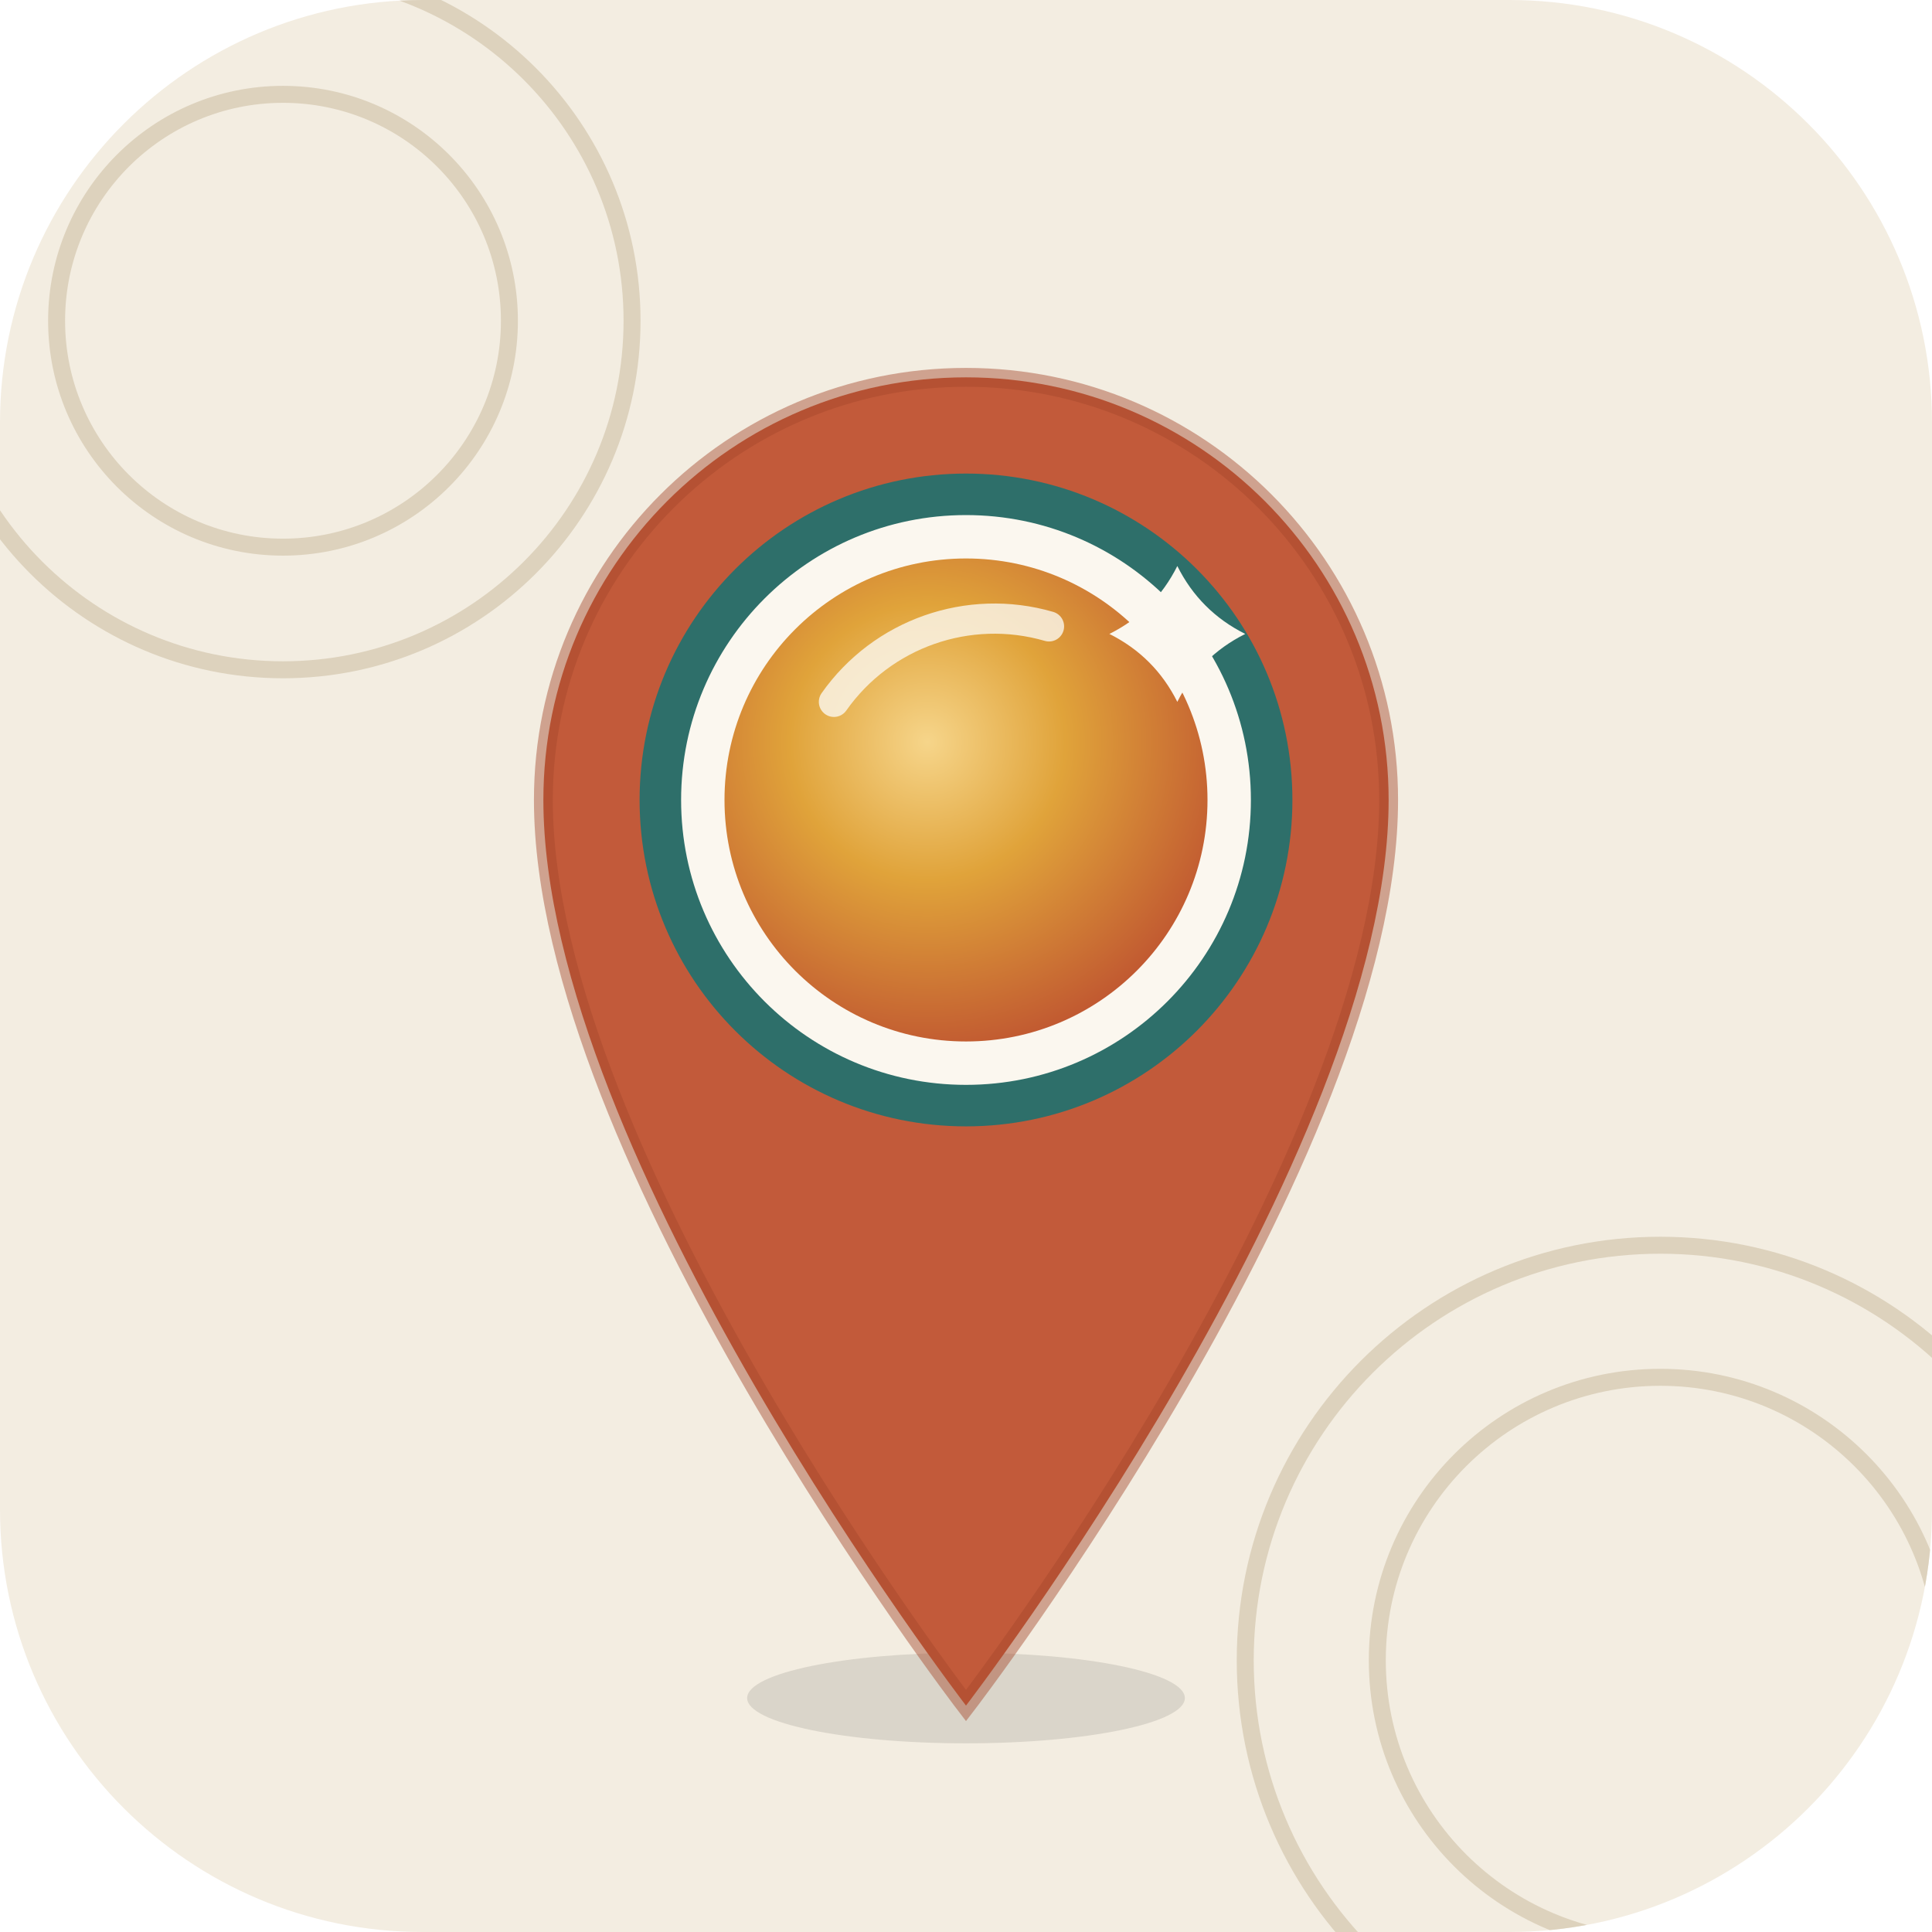
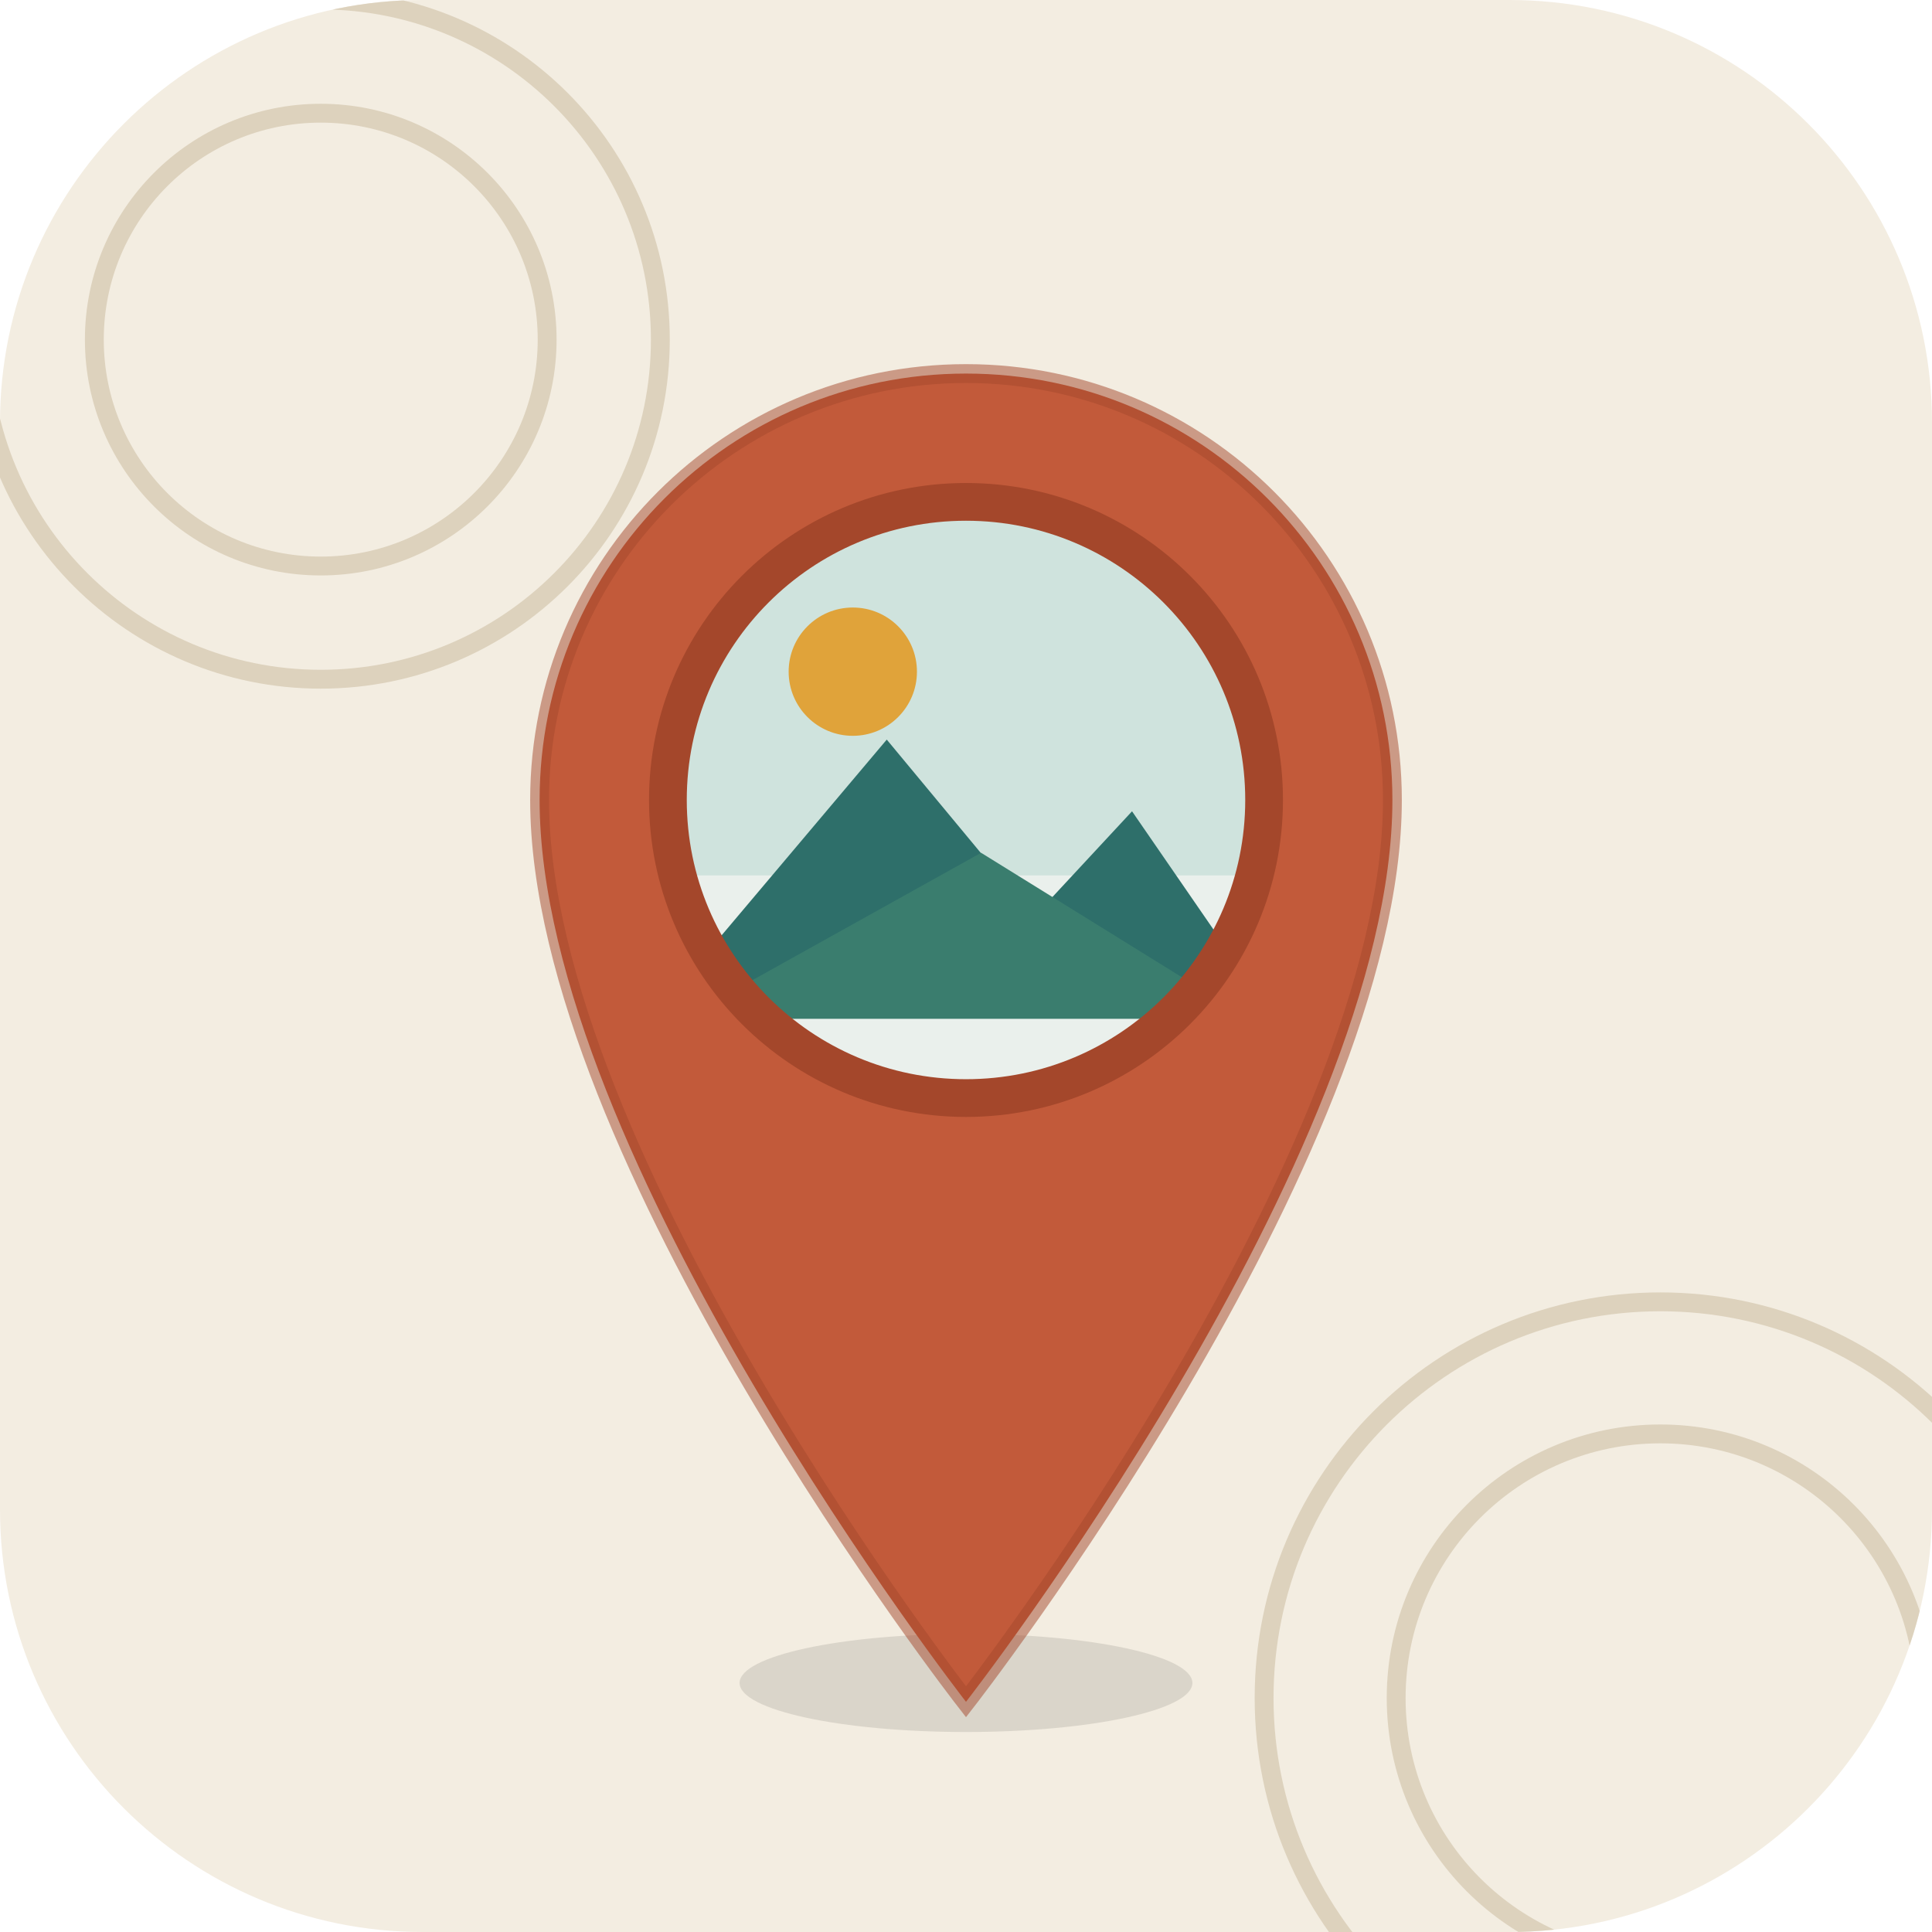
<svg xmlns="http://www.w3.org/2000/svg" width="1024" height="1024" viewBox="0 0 1024 1024">
  <defs>
    <clipPath id="bg">
-       <rect width="1024" height="1024" rx="224" />
+       <rect x="0" y="0" width="1024" height="1024" rx="224" ry="224" />
    </clipPath>
-     <radialGradient id="lens" cx="42%" cy="38%" r="68%">
-       <stop offset="0%" stop-color="#F6D58A" />
-       <stop offset="42%" stop-color="#E0A33A" />
-       <stop offset="100%" stop-color="#BE5230" />
-     </radialGradient>
+     <clipPath id="lens">
+       <circle cx="512" cy="424" r="150" />
+     </clipPath>
  </defs>
  <g clip-path="url(#bg)">
-     <rect width="1024" height="1024" fill="#F3EDE1" />
-     <g fill="none" stroke="#DDD2BD" stroke-width="9">
-       <circle cx="150" cy="170" r="120" />
-       <circle cx="150" cy="170" r="185" />
-       <circle cx="880" cy="880" r="150" />
-       <circle cx="880" cy="880" r="220" />
+     <rect x="0" y="0" width="1024" height="1024" fill="#F3EDE1" />
+     <g fill="none" stroke="#DDD2BD" stroke-width="10">
+       <circle cx="170" cy="180" r="120" />
+       <circle cx="170" cy="180" r="180" />
+       <circle cx="880" cy="900" r="140" />
+       <circle cx="880" cy="900" r="210" />
    </g>
  </g>
-   <ellipse cx="512" cy="900" rx="116" ry="24" fill="#23201A" opacity="0.12" />
-   <path d="M512 904 C512 904 288 612 288 424 A224 224 0 1 1 736 424            C736 612 512 904 512 904 Z" fill="#C25A3A" />
-   <path d="M512 904 C512 904 288 612 288 424 A224 224 0 1 1 736 424            C736 612 512 904 512 904 Z" fill="none" stroke="#A4472B" stroke-width="10" opacity="0.45" />
-   <circle cx="512" cy="424" r="162" fill="#FBF7EF" />
-   <circle cx="512" cy="424" r="128" fill="url(#lens)" />
-   <circle cx="512" cy="424" r="162" fill="none" stroke="#2E6F6A" stroke-width="22" />
-   <path d="M442 372 A104 104 0 0 1 556 332" fill="none" stroke="#FBF7EF" stroke-width="16" stroke-linecap="round" opacity="0.8" />
-   <path d="M624 300 Q636 324 660 336 Q636 348 624 372 Q612 348 588 336            Q612 324 624 300 Z" fill="#FBF7EF" />
+   <ellipse cx="512" cy="892" rx="120" ry="26" fill="#23201A" opacity="0.12" />
+   <path d="M512 902            C512 902 286 612 286 424            A226 226 0 1 1 738 424            C738 612 512 902 512 902 Z" fill="#C25A3A" />
+   <path d="M512 902            C512 902 286 612 286 424            A226 226 0 1 1 738 424            C738 612 512 902 512 902 Z" fill="none" stroke="#A4472B" stroke-width="10" opacity="0.5" />
+   <circle cx="512" cy="424" r="158" fill="#FBF7EF" />
+   <g clip-path="url(#lens)">
+     <rect x="362" y="274" width="300" height="300" fill="#EAF0EC" />
+     <rect x="362" y="274" width="300" height="190" fill="#CFE3DD" />
+     <circle cx="452" cy="356" r="34" fill="#E0A33A" />
+     <path d="M362 520 L470 392 L548 486 L600 430 L662 520 Z" fill="#2E6F6A" />
+     <path d="M362 540 L520 452 L662 540 Z" fill="#3A7D6E" />
+   </g>
+   <circle cx="512" cy="424" r="158" fill="none" stroke="#A4472B" stroke-width="20" />
</svg>
